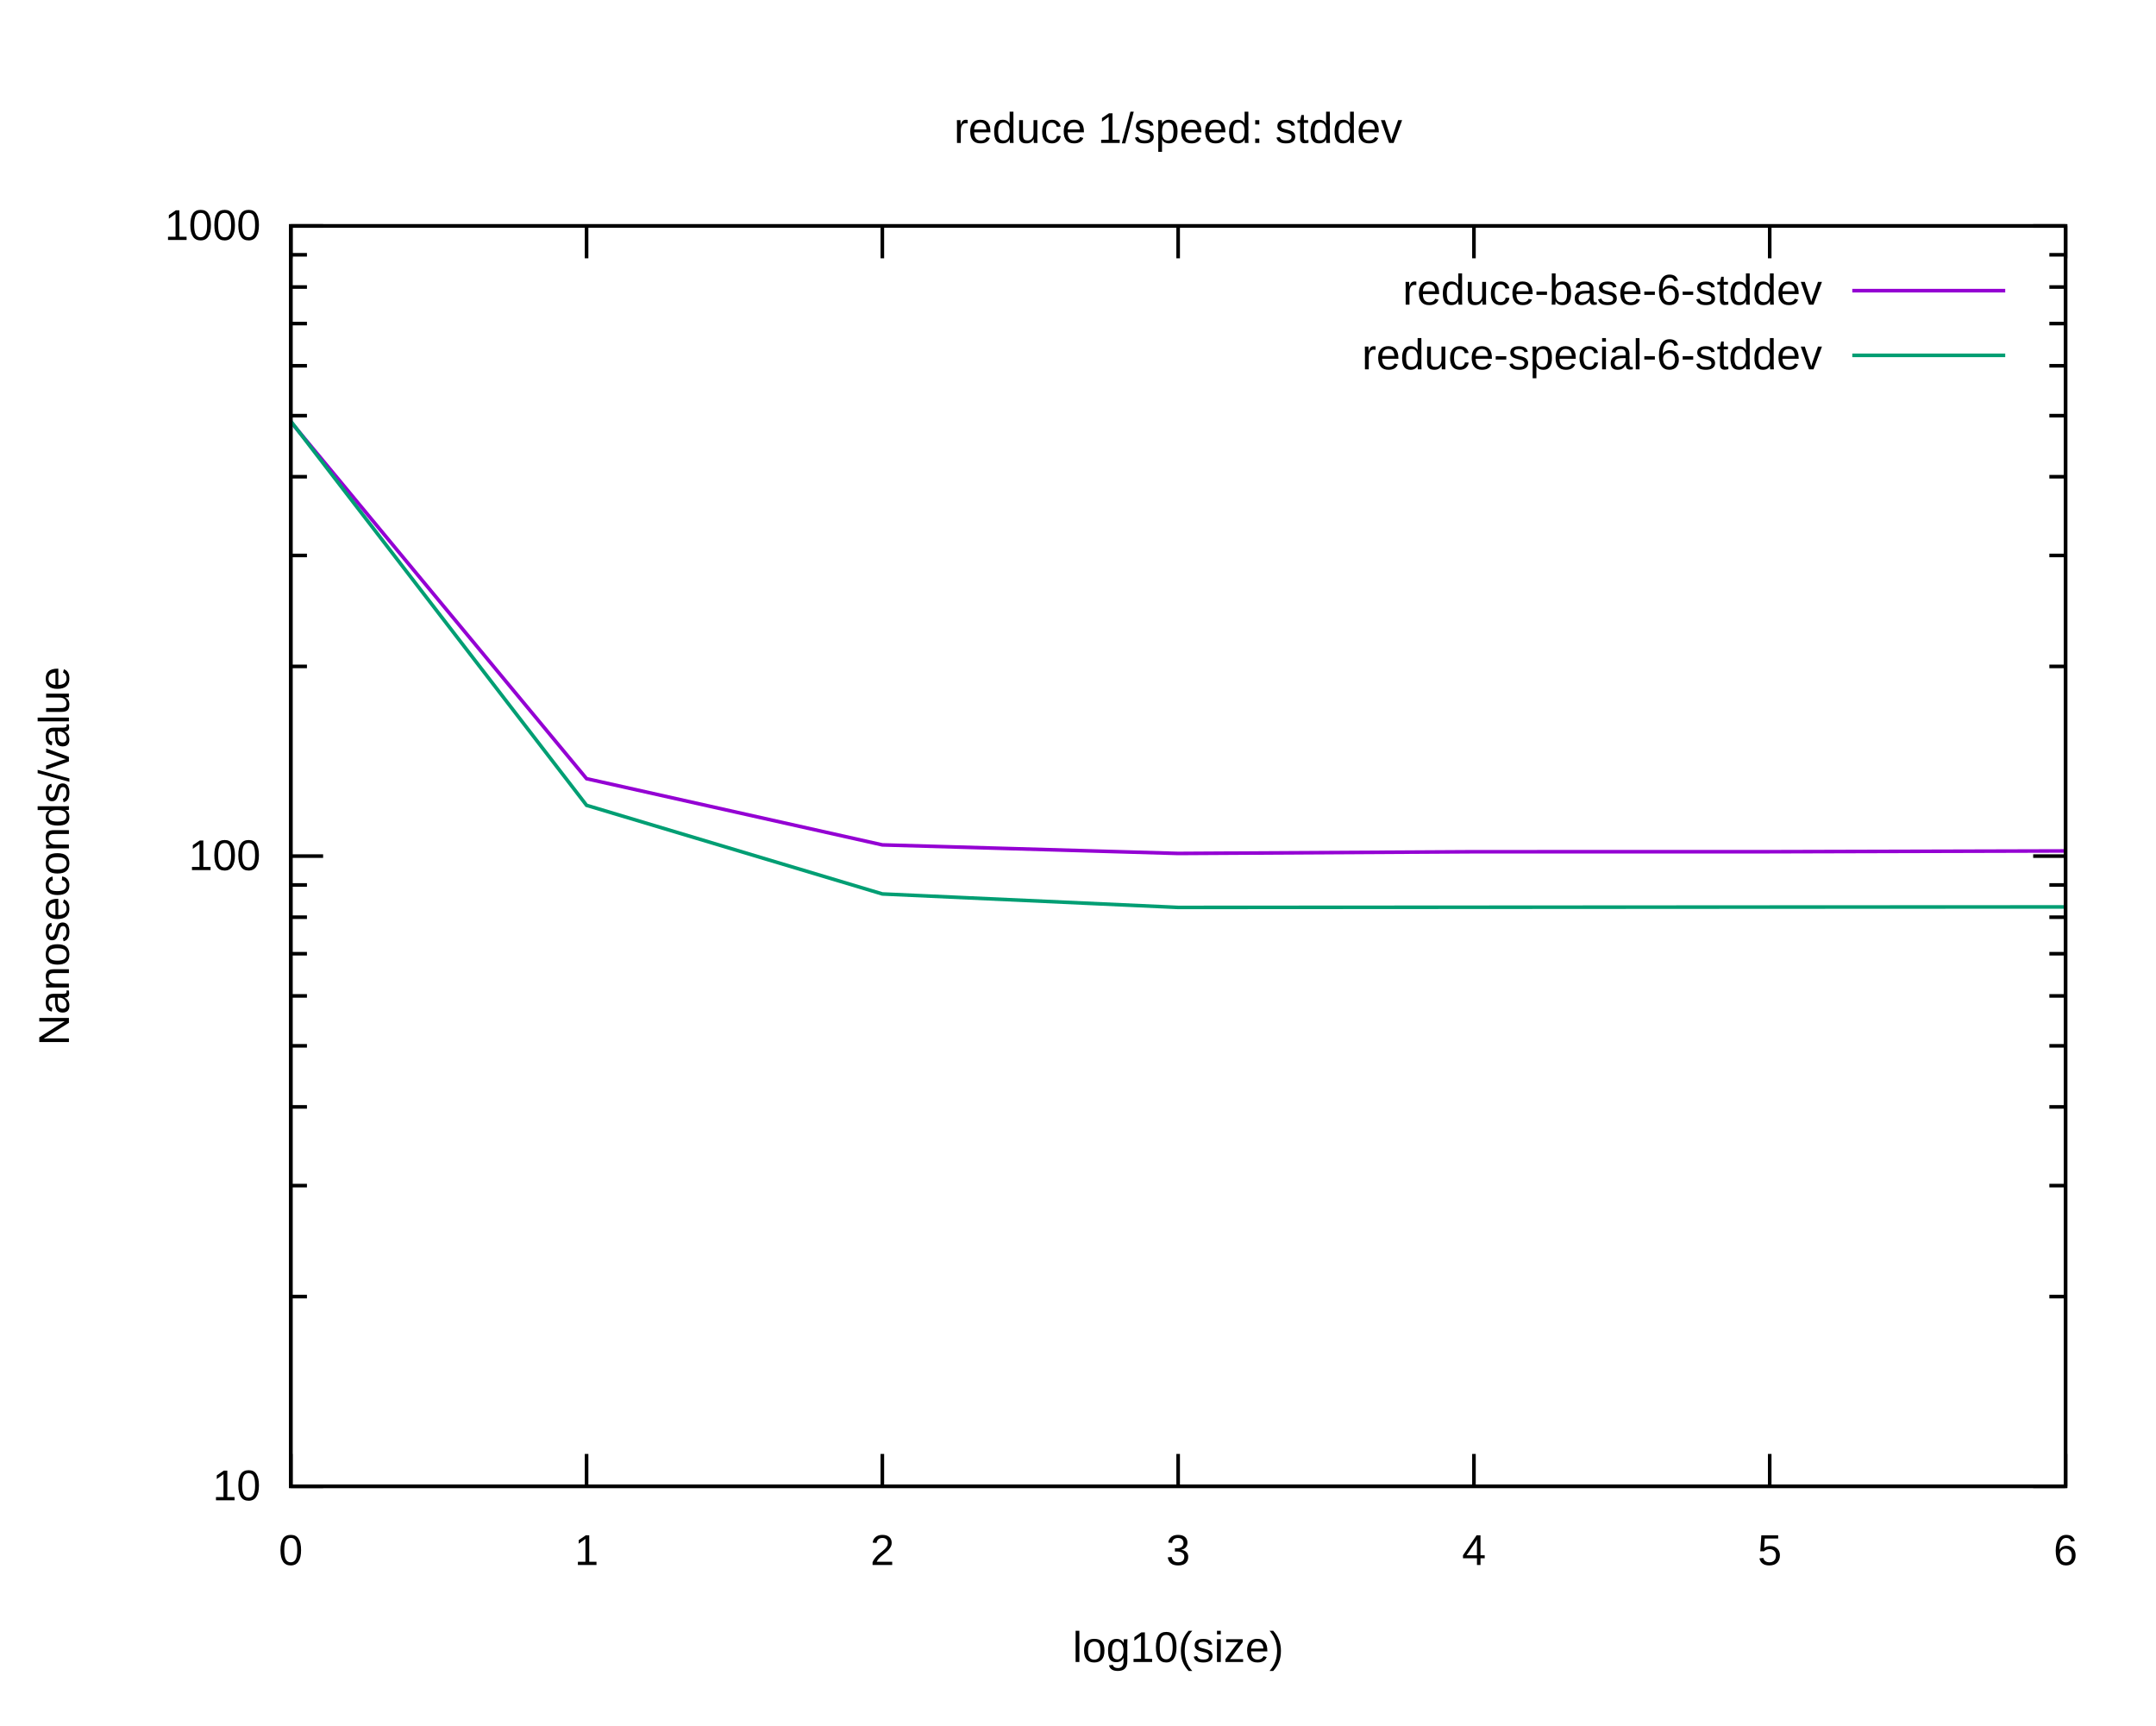
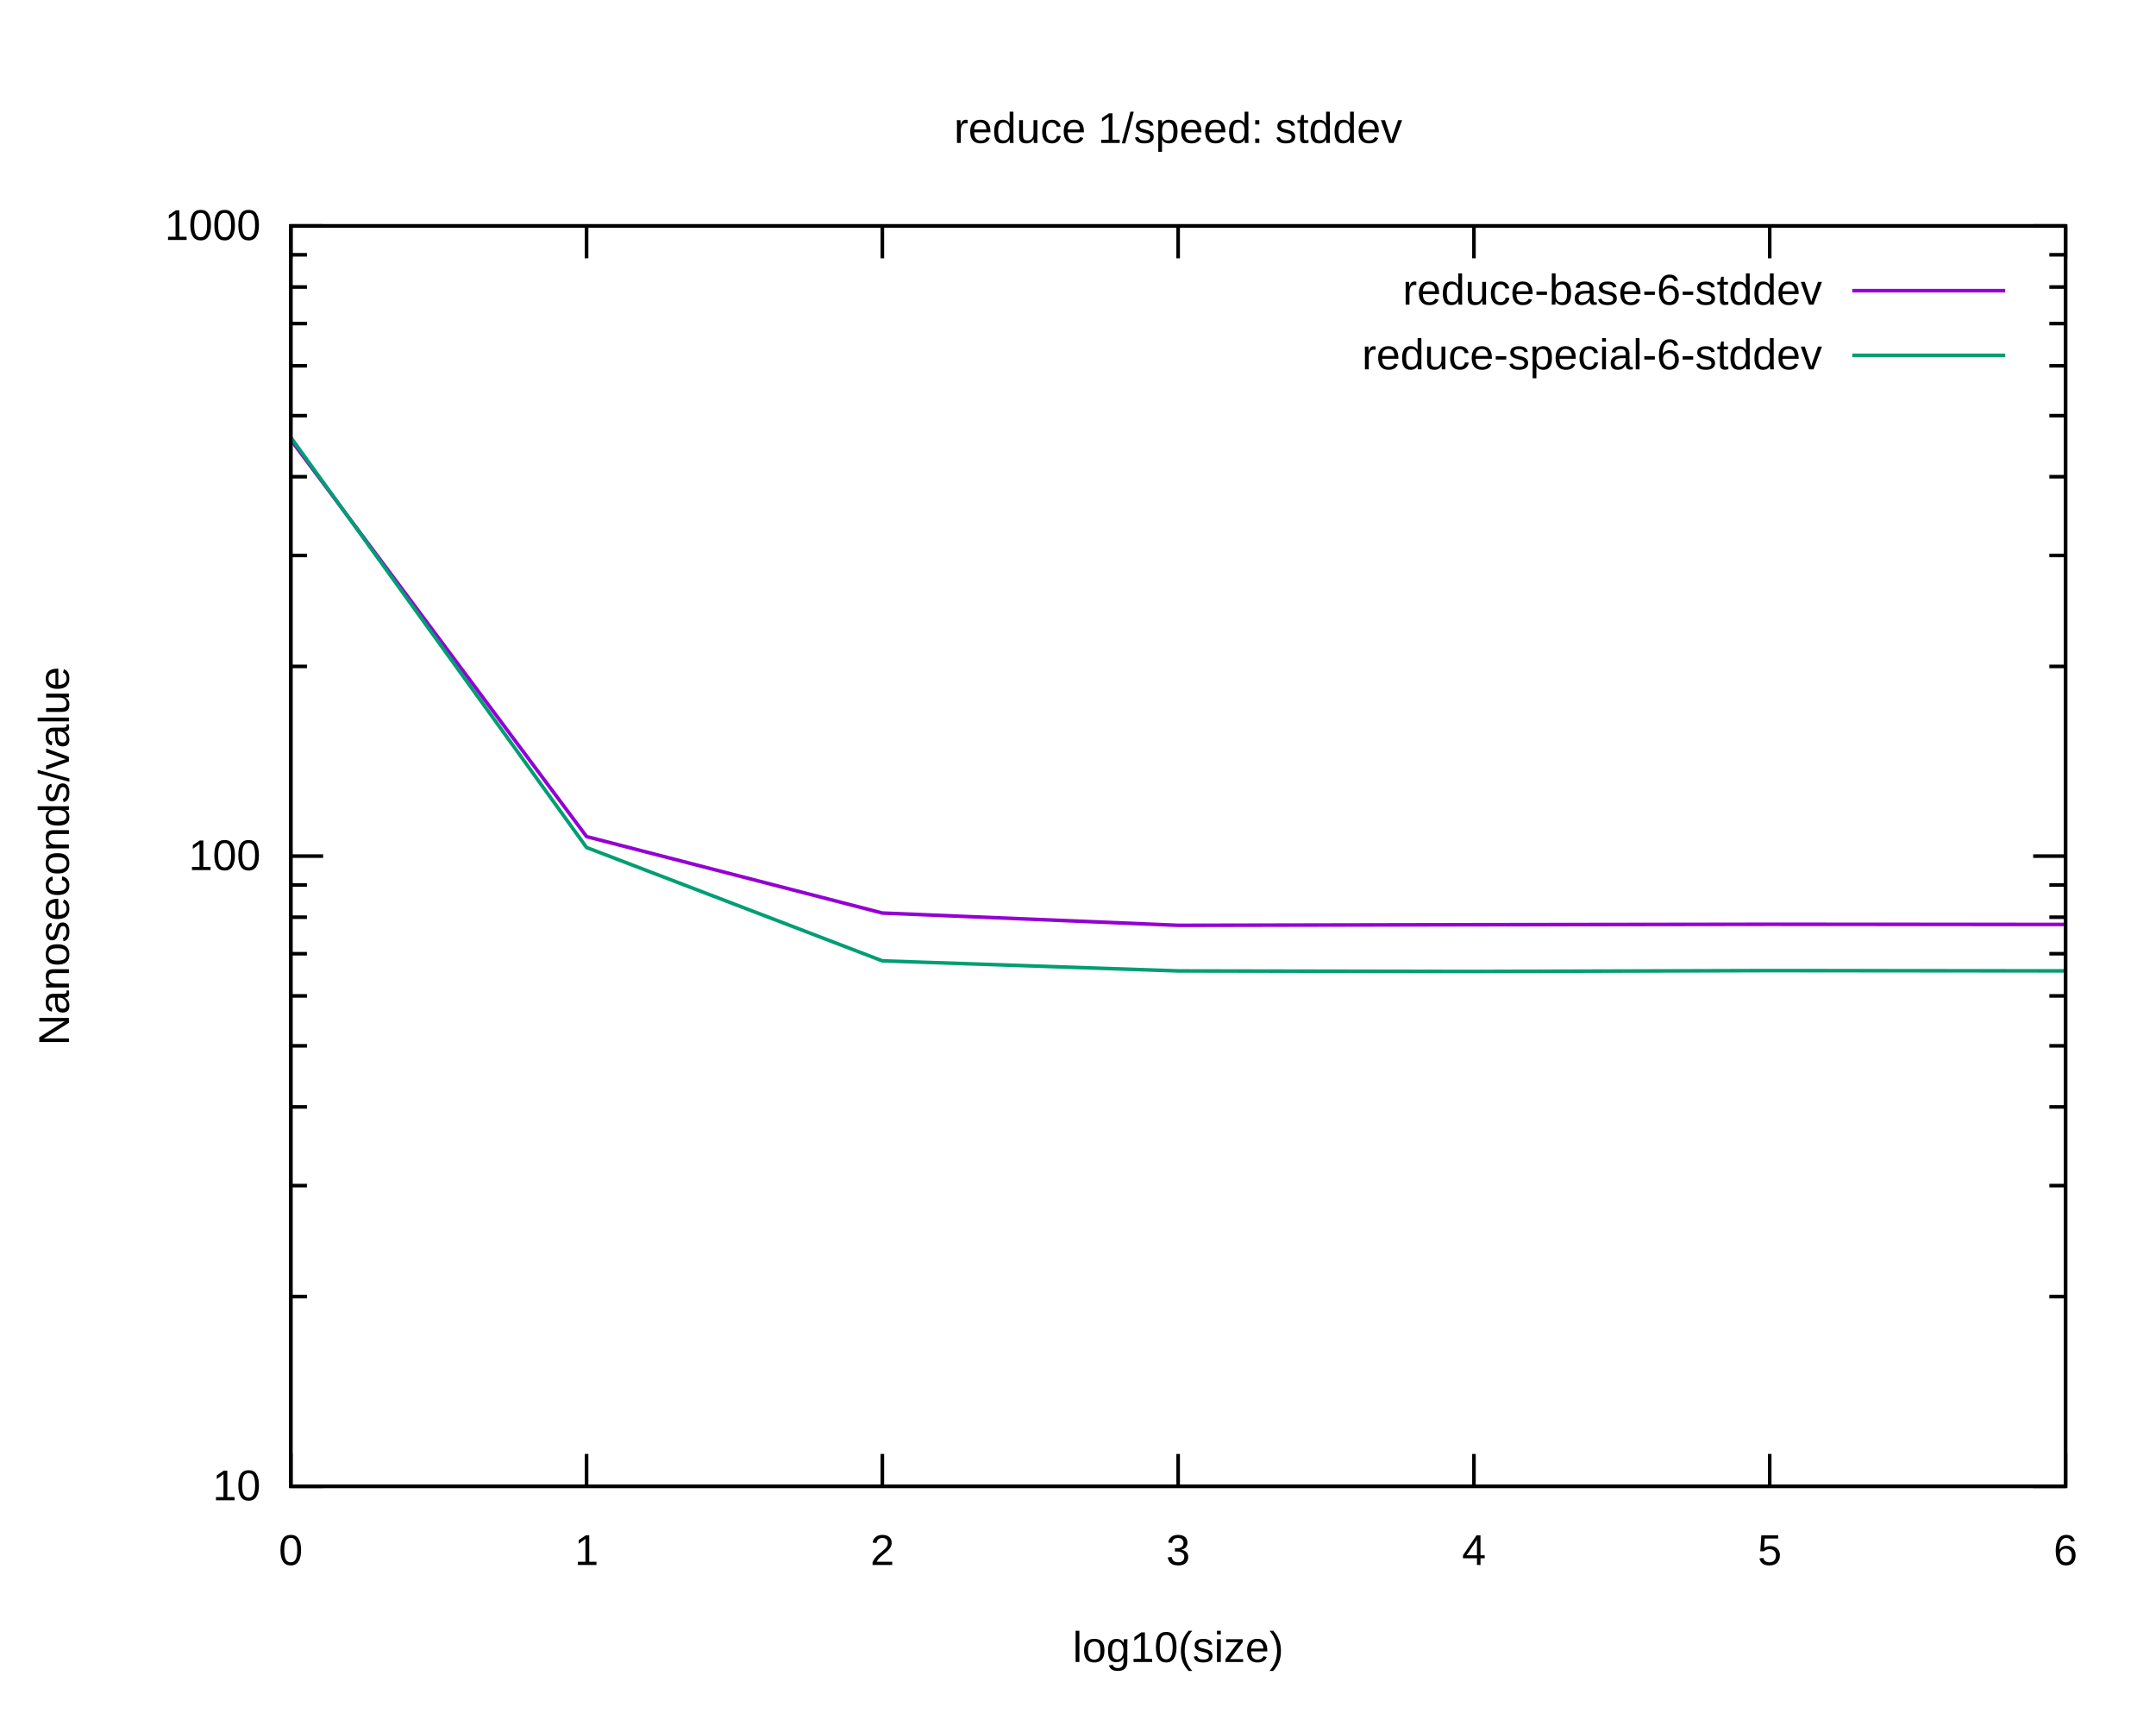
<svg xmlns="http://www.w3.org/2000/svg" xmlns:xlink="http://www.w3.org/1999/xlink" viewBox="0 0 600 480">
  <g id="gnuplot_canvas">
    <rect x="0" y="0" width="600" height="480" fill="none" />
    <defs>
      <circle id="gpDot" r="0.5" stroke-width="0.5" stroke="currentColor" />
      <path id="gpPt0" stroke-width="0.222" stroke="currentColor" d="M-1,0 h2 M0,-1 v2" />
      <path id="gpPt1" stroke-width="0.222" stroke="currentColor" d="M-1,-1 L1,1 M1,-1 L-1,1" />
      <path id="gpPt2" stroke-width="0.222" stroke="currentColor" d="M-1,0 L1,0 M0,-1 L0,1 M-1,-1 L1,1 M-1,1 L1,-1" />
      <rect id="gpPt3" stroke-width="0.222" stroke="currentColor" x="-1" y="-1" width="2" height="2" />
      <rect id="gpPt4" stroke-width="0.222" stroke="currentColor" fill="currentColor" x="-1" y="-1" width="2" height="2" />
      <circle id="gpPt5" stroke-width="0.222" stroke="currentColor" cx="0" cy="0" r="1" />
      <use xlink:href="#gpPt5" id="gpPt6" fill="currentColor" stroke="none" />
      <path id="gpPt7" stroke-width="0.222" stroke="currentColor" d="M0,-1.33 L-1.33,0.67 L1.33,0.67 z" />
      <use xlink:href="#gpPt7" id="gpPt8" fill="currentColor" stroke="none" />
      <use xlink:href="#gpPt7" id="gpPt9" stroke="currentColor" transform="rotate(180)" />
      <use xlink:href="#gpPt9" id="gpPt10" fill="currentColor" stroke="none" />
      <use xlink:href="#gpPt3" id="gpPt11" stroke="currentColor" transform="rotate(45)" />
      <use xlink:href="#gpPt11" id="gpPt12" fill="currentColor" stroke="none" />
      <path id="gpPt13" stroke-width="0.222" stroke="currentColor" d="M0,1.330 L1.265,0.411 L0.782,-1.067 L-0.782,-1.076 L-1.265,0.411 z" />
      <use xlink:href="#gpPt13" id="gpPt14" fill="currentColor" stroke="none" />
      <filter id="textbox" filterUnits="objectBoundingBox" x="0" y="0" height="1" width="1">
        <feFlood flood-color="white" flood-opacity="1" result="bgnd" />
        <feComposite in="SourceGraphic" in2="bgnd" operator="atop" />
      </filter>
      <filter id="greybox" filterUnits="objectBoundingBox" x="0" y="0" height="1" width="1">
        <feFlood flood-color="lightgrey" flood-opacity="1" result="grey" />
        <feComposite in="SourceGraphic" in2="grey" operator="atop" />
      </filter>
    </defs>
    <g fill="none" color="white" stroke="currentColor" stroke-width="1.00" stroke-linecap="butt" stroke-linejoin="miter">
</g>
    <g fill="none" color="black" stroke="currentColor" stroke-width="1.00" stroke-linecap="butt" stroke-linejoin="miter">
      <path stroke="black" d="M80.92,413.54 L89.92,413.54 M574.82,413.54 L565.82,413.54  " />
      <g transform="translate(72.53,417.44)" stroke="none" fill="black" font-family="Arial" font-size="12.00" text-anchor="end">
        <text>
          <tspan font-family="Arial"> 10</tspan>
        </text>
      </g>
    </g>
    <g fill="none" color="black" stroke="currentColor" stroke-width="1.00" stroke-linecap="butt" stroke-linejoin="miter">
      <path stroke="black" d="M80.92,360.76 L85.42,360.76 M574.82,360.76 L570.32,360.76 M80.92,329.88 L85.42,329.88 M574.82,329.88 L570.32,329.88   M80.92,307.98 L85.42,307.98 M574.82,307.98 L570.32,307.98 M80.92,290.99 L85.42,290.99 M574.82,290.99 L570.32,290.99   M80.92,277.10 L85.42,277.10 M574.82,277.10 L570.32,277.10 M80.92,265.36 L85.42,265.36 M574.82,265.36 L570.32,265.36   M80.92,255.20 L85.42,255.20 M574.82,255.20 L570.32,255.20 M80.92,246.23 L85.42,246.23 M574.82,246.23 L570.32,246.23   M80.92,238.20 L89.92,238.20 M574.82,238.20 L565.82,238.20  " />
      <g transform="translate(72.53,242.10)" stroke="none" fill="black" font-family="Arial" font-size="12.00" text-anchor="end">
        <text>
          <tspan font-family="Arial"> 100</tspan>
        </text>
      </g>
    </g>
    <g fill="none" color="black" stroke="currentColor" stroke-width="1.00" stroke-linecap="butt" stroke-linejoin="miter">
      <path stroke="black" d="M80.92,185.42 L85.42,185.42 M574.82,185.42 L570.32,185.42 M80.92,154.55 L85.42,154.55 M574.82,154.55 L570.32,154.55   M80.92,132.64 L85.42,132.64 M574.82,132.64 L570.32,132.64 M80.92,115.65 L85.42,115.65 M574.82,115.65 L570.32,115.65   M80.92,101.77 L85.42,101.77 M574.82,101.77 L570.32,101.77 M80.92,90.03 L85.42,90.03 M574.82,90.03 L570.32,90.03   M80.92,79.86 L85.42,79.86 M574.82,79.86 L570.32,79.86 M80.92,70.89 L85.42,70.89 M574.82,70.89 L570.32,70.89   M80.92,62.87 L89.92,62.87 M574.82,62.87 L565.82,62.87  " />
      <g transform="translate(72.53,66.77)" stroke="none" fill="black" font-family="Arial" font-size="12.00" text-anchor="end">
        <text>
          <tspan font-family="Arial"> 1000</tspan>
        </text>
      </g>
    </g>
    <g fill="none" color="black" stroke="currentColor" stroke-width="1.00" stroke-linecap="butt" stroke-linejoin="miter">
      <path stroke="black" d="M80.92,413.54 L80.92,404.54 M80.92,62.87 L80.92,71.87  " />
      <g transform="translate(80.92,435.44)" stroke="none" fill="black" font-family="Arial" font-size="12.00" text-anchor="middle">
        <text>
          <tspan font-family="Arial"> 0</tspan>
        </text>
      </g>
    </g>
    <g fill="none" color="black" stroke="currentColor" stroke-width="1.00" stroke-linecap="butt" stroke-linejoin="miter">
      <path stroke="black" d="M163.24,413.54 L163.24,404.54 M163.24,62.87 L163.24,71.87  " />
      <g transform="translate(163.24,435.44)" stroke="none" fill="black" font-family="Arial" font-size="12.00" text-anchor="middle">
        <text>
          <tspan font-family="Arial"> 1</tspan>
        </text>
      </g>
    </g>
    <g fill="none" color="black" stroke="currentColor" stroke-width="1.00" stroke-linecap="butt" stroke-linejoin="miter">
      <path stroke="black" d="M245.55,413.54 L245.55,404.54 M245.55,62.87 L245.55,71.87  " />
      <g transform="translate(245.55,435.44)" stroke="none" fill="black" font-family="Arial" font-size="12.00" text-anchor="middle">
        <text>
          <tspan font-family="Arial"> 2</tspan>
        </text>
      </g>
    </g>
    <g fill="none" color="black" stroke="currentColor" stroke-width="1.00" stroke-linecap="butt" stroke-linejoin="miter">
      <path stroke="black" d="M327.87,413.54 L327.87,404.54 M327.87,62.87 L327.87,71.87  " />
      <g transform="translate(327.87,435.44)" stroke="none" fill="black" font-family="Arial" font-size="12.00" text-anchor="middle">
        <text>
          <tspan font-family="Arial"> 3</tspan>
        </text>
      </g>
    </g>
    <g fill="none" color="black" stroke="currentColor" stroke-width="1.00" stroke-linecap="butt" stroke-linejoin="miter">
      <path stroke="black" d="M410.19,413.54 L410.19,404.54 M410.19,62.87 L410.19,71.87  " />
      <g transform="translate(410.19,435.44)" stroke="none" fill="black" font-family="Arial" font-size="12.00" text-anchor="middle">
        <text>
          <tspan font-family="Arial"> 4</tspan>
        </text>
      </g>
    </g>
    <g fill="none" color="black" stroke="currentColor" stroke-width="1.00" stroke-linecap="butt" stroke-linejoin="miter">
      <path stroke="black" d="M492.50,413.54 L492.50,404.54 M492.50,62.87 L492.50,71.87  " />
      <g transform="translate(492.50,435.44)" stroke="none" fill="black" font-family="Arial" font-size="12.00" text-anchor="middle">
        <text>
          <tspan font-family="Arial"> 5</tspan>
        </text>
      </g>
    </g>
    <g fill="none" color="black" stroke="currentColor" stroke-width="1.00" stroke-linecap="butt" stroke-linejoin="miter">
      <path stroke="black" d="M574.82,413.54 L574.82,404.54 M574.82,62.87 L574.82,71.87  " />
      <g transform="translate(574.82,435.44)" stroke="none" fill="black" font-family="Arial" font-size="12.00" text-anchor="middle">
        <text>
          <tspan font-family="Arial"> 6</tspan>
        </text>
      </g>
    </g>
    <g fill="none" color="black" stroke="currentColor" stroke-width="1.00" stroke-linecap="butt" stroke-linejoin="miter">
</g>
    <g fill="none" color="black" stroke="currentColor" stroke-width="1.00" stroke-linecap="butt" stroke-linejoin="miter">
      <path stroke="black" d="M80.92,62.87 L80.92,413.54 L574.82,413.54 L574.82,62.87 L80.92,62.87 Z  " />
    </g>
    <g fill="none" color="black" stroke="currentColor" stroke-width="1.00" stroke-linecap="butt" stroke-linejoin="miter">
      <g transform="translate(19.18,238.21) rotate(270)" stroke="none" fill="black" font-family="Arial" font-size="12.00" text-anchor="middle">
        <text>
          <tspan font-family="Arial">Nanoseconds/value</tspan>
        </text>
      </g>
    </g>
    <g fill="none" color="black" stroke="currentColor" stroke-width="1.00" stroke-linecap="butt" stroke-linejoin="miter">
      <g transform="translate(327.87,462.44)" stroke="none" fill="black" font-family="Arial" font-size="12.00" text-anchor="middle">
        <text>
          <tspan font-family="Arial">log10(size)</tspan>
        </text>
      </g>
    </g>
    <g fill="none" color="black" stroke="currentColor" stroke-width="1.00" stroke-linecap="butt" stroke-linejoin="miter">
</g>
    <g id="gnuplot_plot_1">
      <g fill="none" color="black" stroke="currentColor" stroke-width="1.00" stroke-linecap="butt" stroke-linejoin="miter">
        <g transform="translate(507.09,84.77)" stroke="none" fill="black" font-family="Arial" font-size="12.00" text-anchor="end">
          <text>
            <tspan font-family="Arial">reduce-base-6-stddev</tspan>
          </text>
        </g>
      </g>
      <g fill="none" color="black" stroke="currentColor" stroke-width="1.00" stroke-linecap="butt" stroke-linejoin="miter">
-         <path stroke="rgb(148,   0, 211)" d="M515.48,80.87 L558.04,80.87 M80.92,117.35 L163.24,216.66 L245.55,235.08 L327.87,237.46 L410.19,236.99 L492.50,236.98   L574.82,236.76  " />
+         <path stroke="rgb(148,   0, 211)" d="M515.48,80.87 L558.04,80.87 M80.92,122.33 L163.24,232.77 L245.55,254.04 L327.87,257.46 L410.19,257.29 L492.50,257.17   L574.82,257.22  " />
      </g>
    </g>
    <g id="gnuplot_plot_2">
      <g fill="none" color="black" stroke="currentColor" stroke-width="1.00" stroke-linecap="butt" stroke-linejoin="miter">
        <g transform="translate(507.09,102.77)" stroke="none" fill="black" font-family="Arial" font-size="12.00" text-anchor="end">
          <text>
            <tspan font-family="Arial">reduce-special-6-stddev</tspan>
          </text>
        </g>
      </g>
      <g fill="none" color="black" stroke="currentColor" stroke-width="1.00" stroke-linecap="butt" stroke-linejoin="miter">
-         <path stroke="rgb(  0, 158, 115)" d="M515.48,98.87 L558.04,98.87 M80.92,117.19 L163.24,224.07 L245.55,248.73 L327.87,252.48 L410.19,252.43 L492.50,252.38   L574.82,252.34  " />
+         <path stroke="rgb(  0, 158, 115)" d="M515.48,98.87 L558.04,98.87 M80.92,121.67 L163.24,235.81 L245.55,267.35 L327.87,270.15 L410.19,270.30 L492.50,270.06   L574.82,270.14  " />
      </g>
    </g>
    <g fill="none" color="white" stroke="rgb(  0, 158, 115)" stroke-width="2.00" stroke-linecap="butt" stroke-linejoin="miter">
</g>
    <g fill="none" color="black" stroke="currentColor" stroke-width="2.00" stroke-linecap="butt" stroke-linejoin="miter">
</g>
    <g fill="none" color="black" stroke="black" stroke-width="1.00" stroke-linecap="butt" stroke-linejoin="miter">
</g>
    <g fill="none" color="black" stroke="currentColor" stroke-width="1.00" stroke-linecap="butt" stroke-linejoin="miter">
      <path stroke="black" d="M80.92,62.87 L80.92,413.54 L574.82,413.54 L574.82,62.87 L80.92,62.87 Z  " />
    </g>
    <g fill="none" color="black" stroke="currentColor" stroke-width="1.00" stroke-linecap="butt" stroke-linejoin="miter">
      <g transform="translate(327.87,39.77)" stroke="none" fill="black" font-family="Arial" font-size="12.00" text-anchor="middle">
        <text>
          <tspan font-family="Arial">reduce 1/speed: stddev</tspan>
        </text>
      </g>
    </g>
    <g fill="none" color="black" stroke="currentColor" stroke-width="1.00" stroke-linecap="butt" stroke-linejoin="miter">
</g>
  </g>
</svg>
